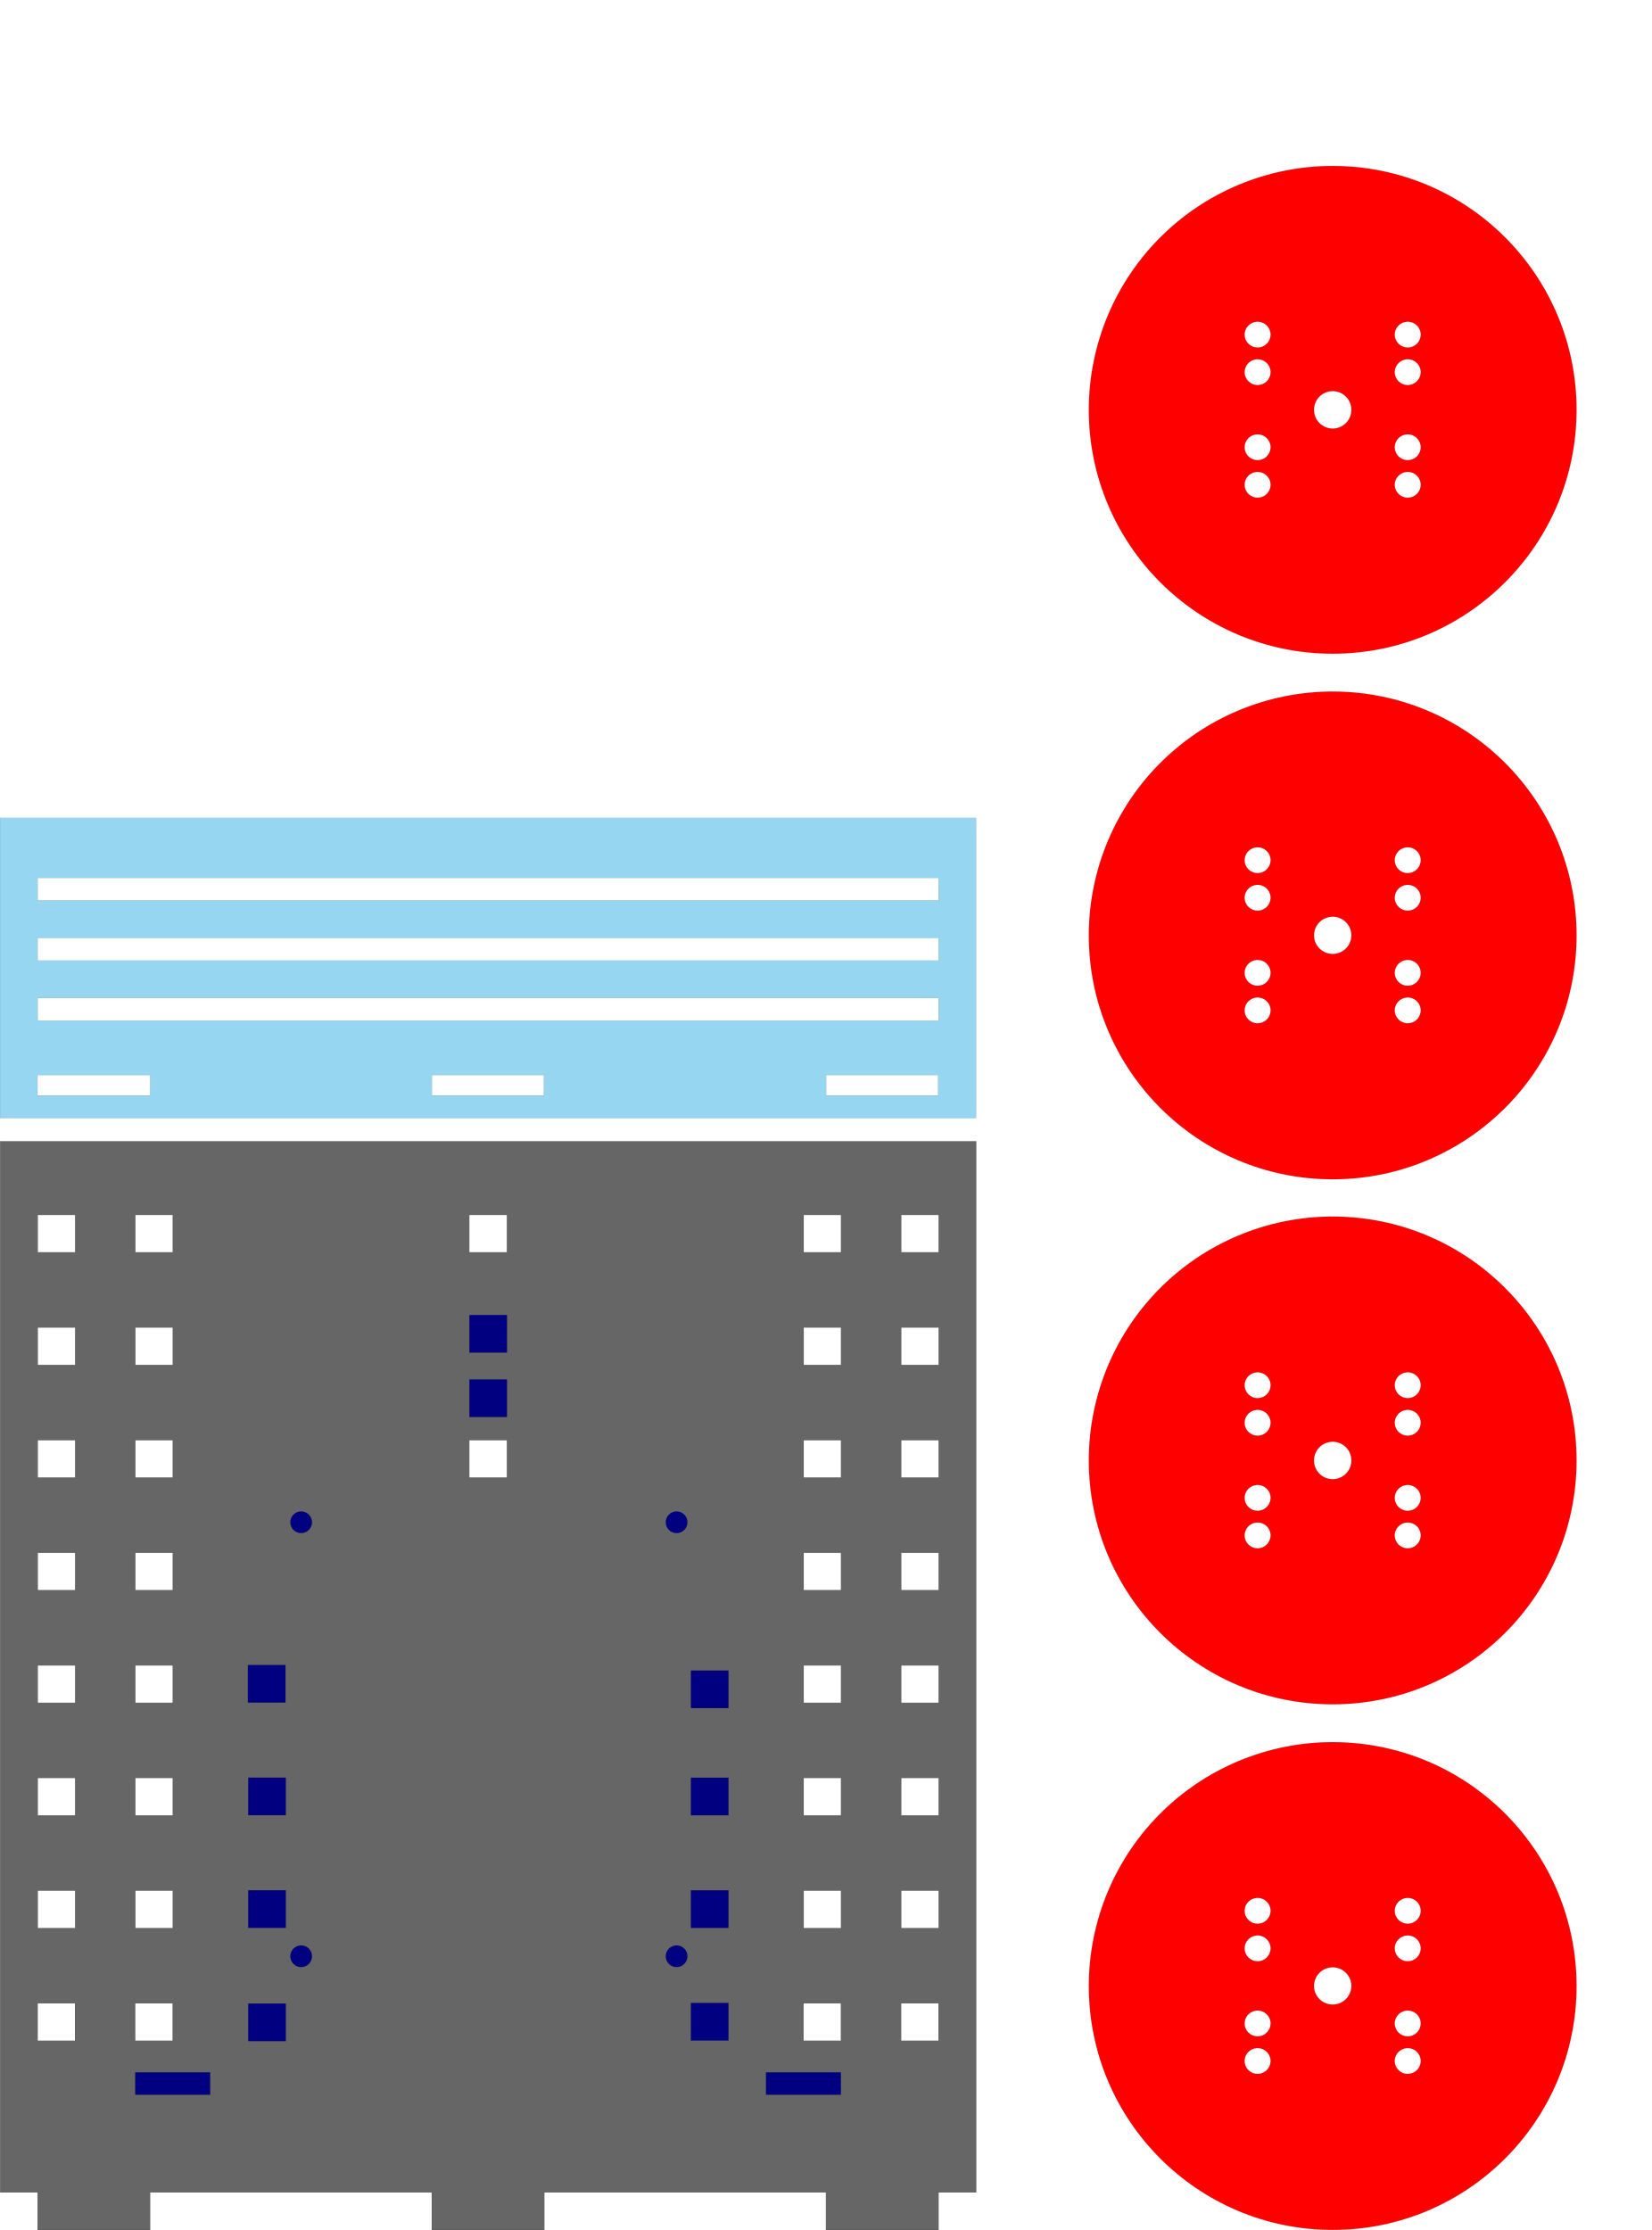
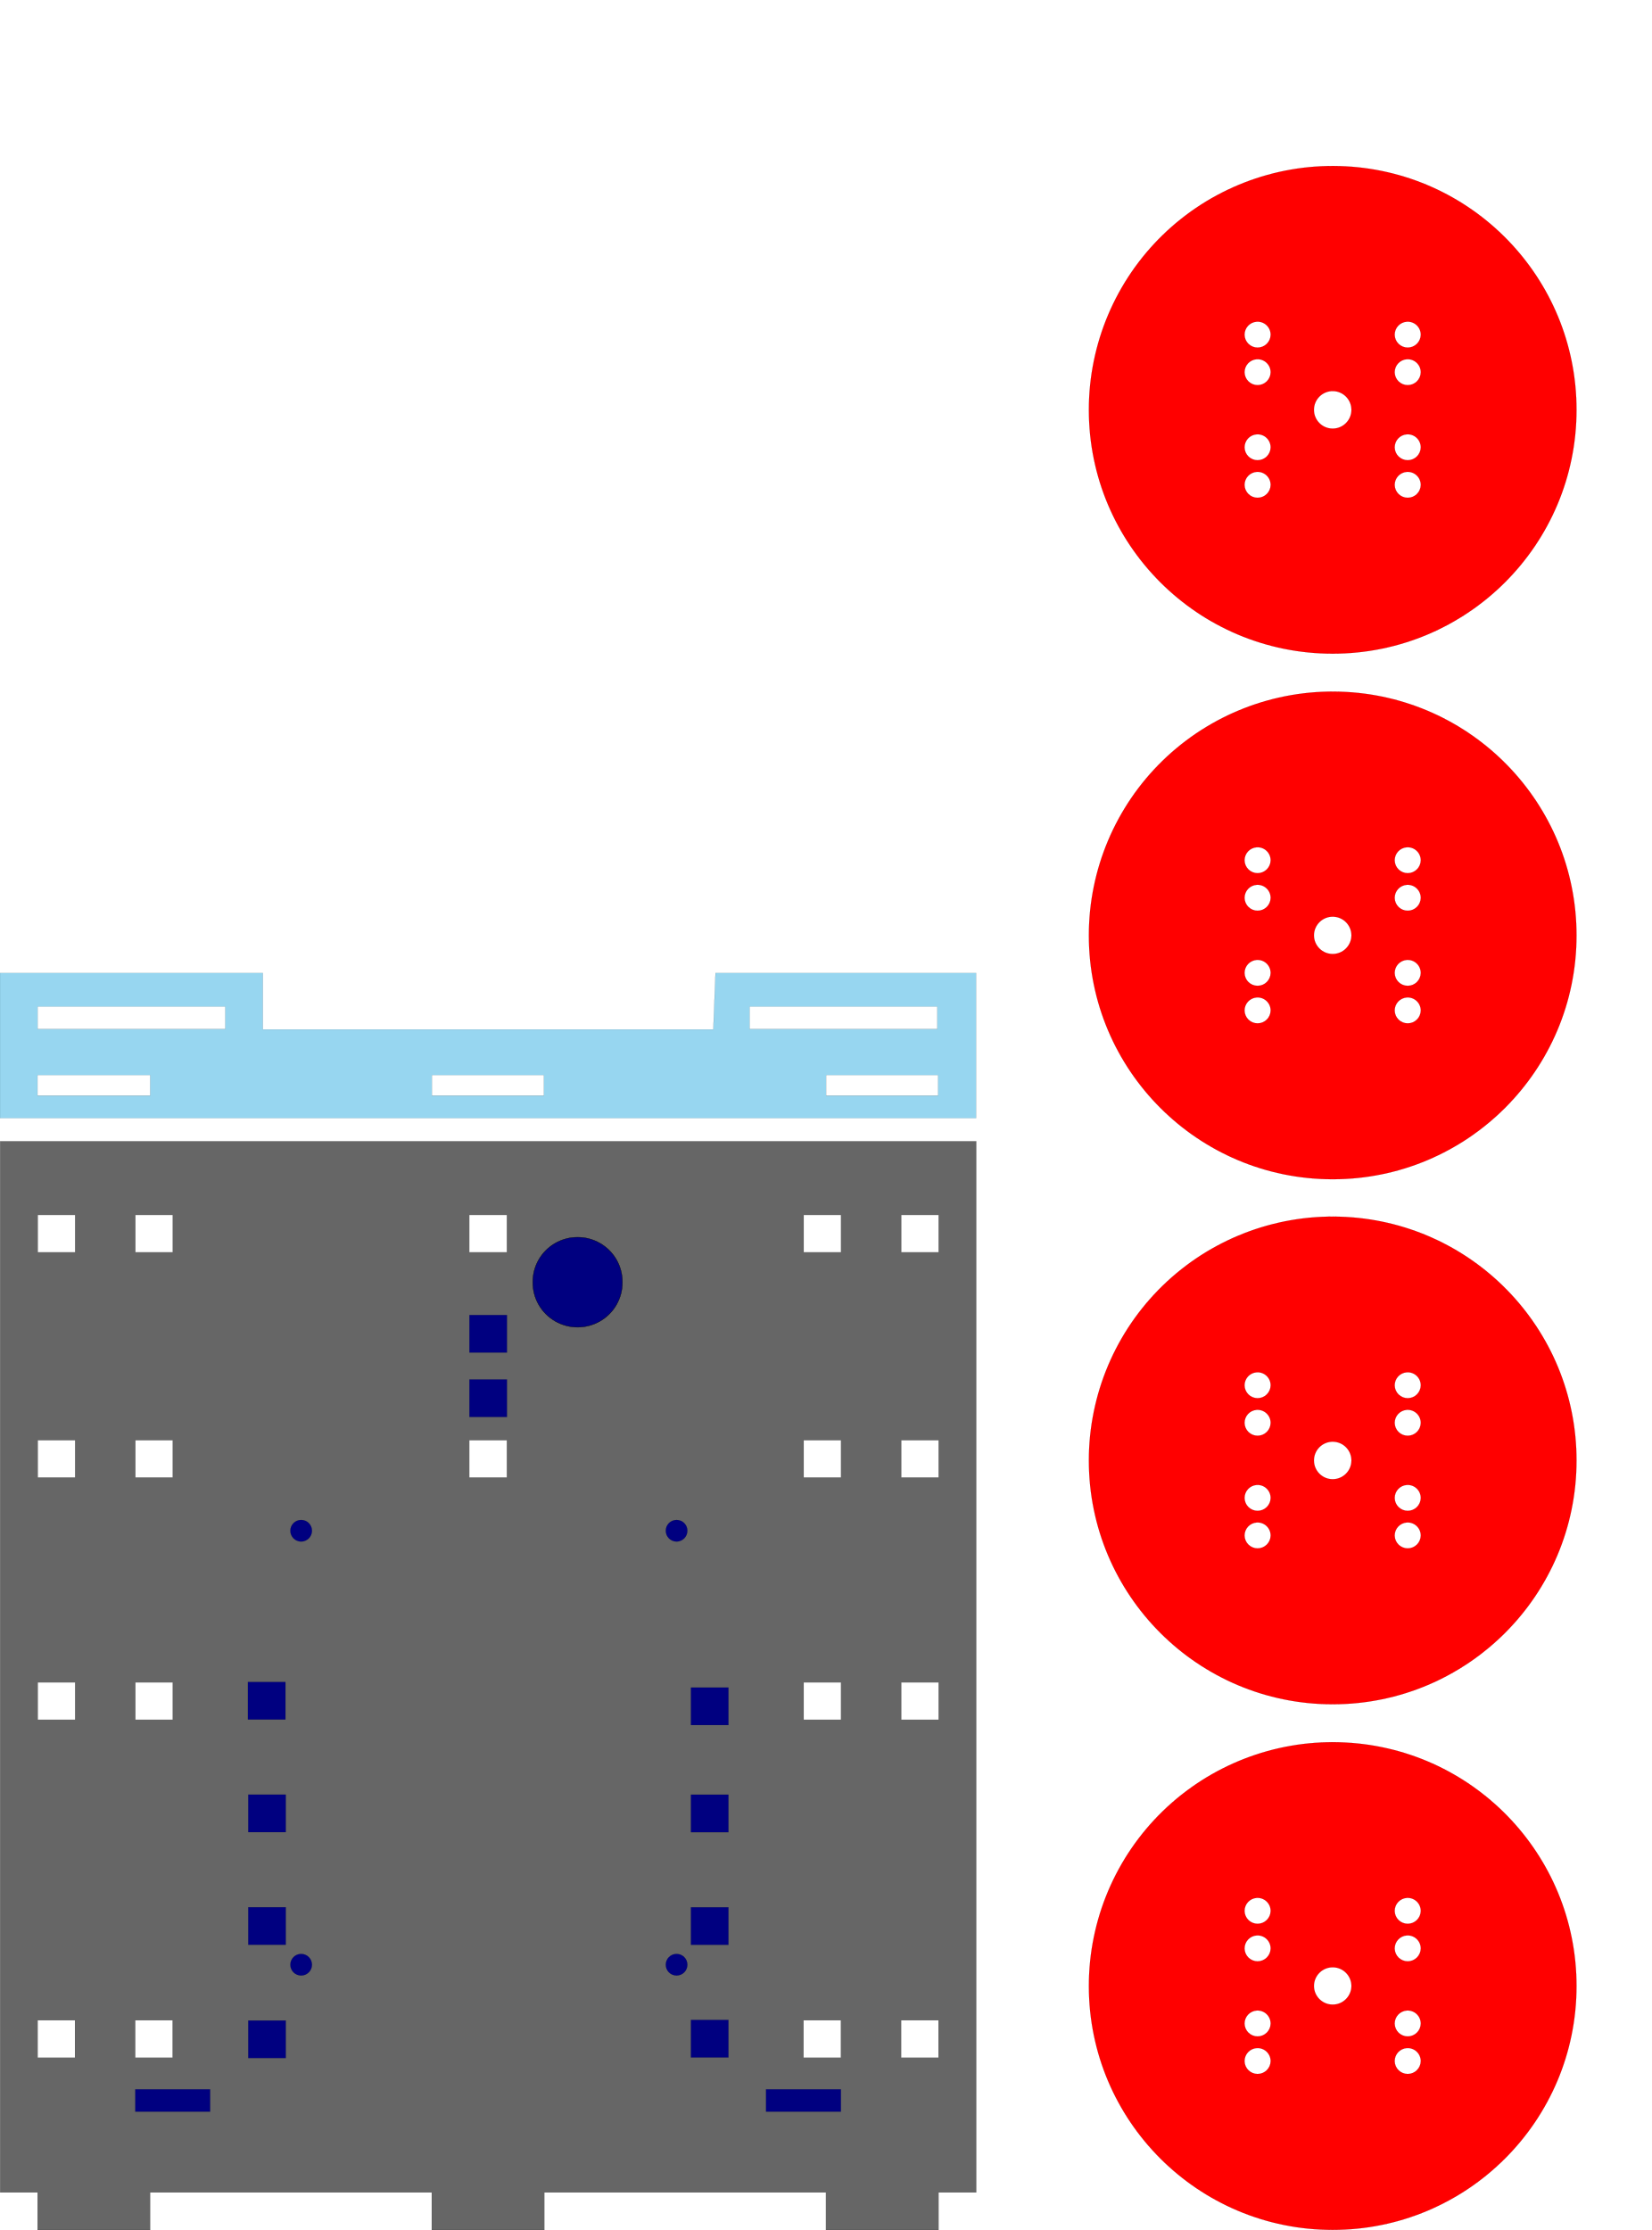
<svg xmlns="http://www.w3.org/2000/svg" version="1.1" id="svg2" height="1052.362" width="779.528">
  <defs id="defs4" />
  <g style="display:inline" transform="translate(53.14961,-51.39945)" id="layer1">
    <g id="g3268">
-       <path transform="translate(-53.14961,51.39945)" id="rect2992-7-6" d="m 0.062,538.583 0,496.063 17.654,0 0,17.717 53.15,0 0,-17.717 132.874,0 0,17.717 53.15,0 0,-17.717 132.874,0 0,17.717 53.15,0 0,-17.717 17.798,0 0,-496.063 z m 17.781,34.761 17.594,0 0,17.594 -17.594,0 z m 46.062,0 17.594,0 0,17.595 -17.594,-0.001 z m 315.367,-10e-4 17.594,10e-4 0,17.594 -17.594,10e-4 z m 46.062,0 17.594,0 0,17.596 -17.594,0 z m -203.873,0 17.719,0 0,17.596 -17.719,0 z M 17.844,626.5 l 17.594,0 0,17.594 -17.594,0 z m 46.062,0 17.594,-8.1e-4 0,17.596 -17.594,-10e-4 z m 315.367,0 17.594,0 0,17.594 -17.594,0 z m 46.062,-8.1e-4 17.594,0 0,17.596 -17.594,0 z m -203.873,53.157 17.719,0 0,17.593 -17.719,0 z m -203.619,3.7e-4 17.594,0 0,17.594 -17.594,0 z m 46.062,0 17.594,-3.7e-4 0,17.593 -17.594,-4e-4 z m 315.367,-3.7e-4 17.594,0 0,17.594 -17.594,0 z m 46.062,0 17.594,0 0,17.593 -17.594,0 z m -407.492,53.157 17.594,0 0,17.594 -17.594,0 z m 46.062,0 17.594,0 0,17.593 -17.594,0.001 z m 315.367,8e-5 17.594,-8e-5 0,17.593 -17.594,0 z m 46.062,0 17.594,0 0,17.593 -17.594,0 z m -407.492,53.156 17.594,0 0,17.594 -17.594,0 z m 46.062,0 17.594,5.2e-4 0,17.593 -17.594,0 z m 315.367,5.2e-4 17.594,0 0,17.593 -17.594,0 z m 46.062,0 17.594,0 0,17.593 -17.594,0 z m -407.492,53.124 17.594,0 0,17.594 -17.594,0 z m 46.062,0 17.594,0 0,17.594 -17.594,0 z m 315.367,0 17.594,3.2e-4 0,17.593 -17.594,0 z m 46.062,3.2e-4 17.594,0 0,17.593 -17.594,0 z M 17.844,892.25 l 17.594,0 0,17.594 -17.594,0 z m 46.062,0 17.594,0 0,17.594 -17.594,0 z m 315.367,0 17.594,0 0,17.594 -17.594,0 z m 46.062,0 17.594,0 0,17.594 -17.594,0 z m -407.554,53.156 17.594,0 0,17.594 -17.594,0 z m 46.062,0 17.594,0 0,17.594 -17.594,0 z m 315.367,0 17.594,0 0,17.594 -17.594,0 z m 46.062,0 17.594,0 0,17.594 -17.594,0 z" style="fill:#666666;fill-opacity:1;stroke:#000000;stroke-width:0.035;stroke-miterlimit:4;stroke-opacity:1;stroke-dasharray:none" />
-       <rect y="1029.378" x="10.677" height="10.541" width="35.338" id="rect3108" style="fill:#000080;fill-opacity:1;stroke:#000000;stroke-width:0.035;stroke-linejoin:miter;stroke-miterlimit:4;stroke-opacity:1;stroke-dasharray:none" />
-       <rect y="1029.378" x="308.33" height="10.541" width="35.338" id="rect3108-2" style="fill:#000080;fill-opacity:1;stroke:#000000;stroke-width:0.035;stroke-linejoin:miter;stroke-miterlimit:4;stroke-opacity:1;stroke-dasharray:none;display:inline" />
-       <rect y="996.62" x="272.897" height="17.717" width="17.717" id="rect3146" style="fill:#000080;fill-opacity:1;stroke:#000000;stroke-width:0.035;stroke-linejoin:miter;stroke-miterlimit:4;stroke-opacity:1;stroke-dasharray:none" />
-       <rect y="943.471" x="272.897" height="17.717" width="17.717" id="rect3146-3" style="fill:#000080;fill-opacity:1;stroke:#000000;stroke-width:0.035;stroke-linejoin:miter;stroke-miterlimit:4;stroke-opacity:1;stroke-dasharray:none;display:inline" />
-       <rect y="890.321" x="272.897" height="17.717" width="17.717" id="rect3146-5" style="fill:#000080;fill-opacity:1;stroke:#000000;stroke-width:0.035;stroke-linejoin:miter;stroke-miterlimit:4;stroke-opacity:1;stroke-dasharray:none;display:inline" />
-       <rect y="839.764" x="272.897" height="17.717" width="17.717" id="rect3146-7" style="fill:#000080;fill-opacity:1;stroke:#000000;stroke-width:0.035;stroke-linejoin:miter;stroke-miterlimit:4;stroke-opacity:1;stroke-dasharray:none;display:inline" />
-       <rect y="996.905" x="64.003" height="17.717" width="17.717" id="rect3146-1" style="fill:#000080;fill-opacity:1;stroke:#000000;stroke-width:0.035;stroke-linejoin:miter;stroke-miterlimit:4;stroke-opacity:1;stroke-dasharray:none;display:inline" />
-       <rect y="943.448" x="64.003" height="17.717" width="17.717" id="rect3146-3-3" style="fill:#000080;fill-opacity:1;stroke:#000000;stroke-width:0.035;stroke-linejoin:miter;stroke-miterlimit:4;stroke-opacity:1;stroke-dasharray:none;display:inline" />
-       <rect y="890.298" x="64.003" height="17.717" width="17.717" id="rect3146-5-4" style="fill:#000080;fill-opacity:1;stroke:#000000;stroke-width:0.035;stroke-linejoin:miter;stroke-miterlimit:4;stroke-opacity:1;stroke-dasharray:none;display:inline" />
-       <rect y="837.143" x="63.842" height="17.717" width="17.717" id="rect3146-7-9" style="fill:#000080;fill-opacity:1;stroke:#000000;stroke-width:0.035;stroke-linejoin:miter;stroke-miterlimit:4;stroke-opacity:1;stroke-dasharray:none;display:inline" />
+       <path transform="translate(-53.14961,51.39945)" id="rect2992-7-6" d="m 0.062,538.583 0,496.063 17.654,0 0,17.717 53.15,0 0,-17.717 132.874,0 0,17.717 53.15,0 0,-17.717 132.874,0 0,17.717 53.15,0 0,-17.717 17.798,0 0,-496.063 z m 17.781,34.761 17.594,0 0,17.594 -17.594,0 z m 46.062,0 17.594,0 0,17.595 -17.594,-0.001 z m 315.367,-10e-4 17.594,10e-4 0,17.594 -17.594,10e-4 z m 46.062,0 17.594,0 0,17.596 -17.594,0 z m -203.873,0 17.719,0 0,17.596 -17.719,0 z m 0,106.313 17.719,0 0,17.593 -17.719,0 z m -203.619,3.7e-4 17.594,0 0,17.594 -17.594,0 z m 46.062,0 17.594,-3.7e-4 0,17.593 -17.594,-4e-4 z m 315.367,-3.7e-4 17.594,0 0,17.594 -17.594,0 z m 46.062,0 17.594,0 0,17.593 -17.594,0 z m -407.492,114.313 17.594,0 0,17.594 -17.594,0 z m 46.062,0 17.594,5.2e-4 0,17.593 -17.594,0 z m 315.367,5.2e-4 17.594,0 0,17.593 -17.594,0 z m 46.062,0 17.594,0 0,17.593 -17.594,0 z m -407.554,159.437 17.594,0 0,17.594 -17.594,0 z m 46.062,0 17.594,0 0,17.594 -17.594,0 z m 315.367,0 17.594,0 0,17.594 -17.594,0 z m 46.062,0 17.594,0 0,17.594 -17.594,0 z" style="fill:#666666;fill-opacity:1;stroke:#000000;stroke-width:0.035;stroke-miterlimit:4;stroke-opacity:1;stroke-dasharray:none" />
+       <rect y="1037.378" x="10.677" height="10.541" width="35.338" id="rect3108" style="fill:#000080;fill-opacity:1;stroke:#000000;stroke-width:0.035;stroke-linejoin:miter;stroke-miterlimit:4;stroke-opacity:1;stroke-dasharray:none" />
+       <rect y="1037.378" x="308.33" height="10.541" width="35.338" id="rect3108-2" style="fill:#000080;fill-opacity:1;stroke:#000000;stroke-width:0.035;stroke-linejoin:miter;stroke-miterlimit:4;stroke-opacity:1;stroke-dasharray:none;display:inline" />
+       <rect y="1004.62" x="272.897" height="17.717" width="17.717" id="rect3146" style="fill:#000080;fill-opacity:1;stroke:#000000;stroke-width:0.035;stroke-linejoin:miter;stroke-miterlimit:4;stroke-opacity:1;stroke-dasharray:none" />
+       <rect y="951.471" x="272.897" height="17.717" width="17.717" id="rect3146-3" style="fill:#000080;fill-opacity:1;stroke:#000000;stroke-width:0.035;stroke-linejoin:miter;stroke-miterlimit:4;stroke-opacity:1;stroke-dasharray:none;display:inline" />
+       <rect y="898.321" x="272.897" height="17.717" width="17.717" id="rect3146-5" style="fill:#000080;fill-opacity:1;stroke:#000000;stroke-width:0.035;stroke-linejoin:miter;stroke-miterlimit:4;stroke-opacity:1;stroke-dasharray:none;display:inline" />
+       <rect y="847.764" x="272.897" height="17.717" width="17.717" id="rect3146-7" style="fill:#000080;fill-opacity:1;stroke:#000000;stroke-width:0.035;stroke-linejoin:miter;stroke-miterlimit:4;stroke-opacity:1;stroke-dasharray:none;display:inline" />
+       <rect y="1004.905" x="64.003" height="17.717" width="17.717" id="rect3146-1" style="fill:#000080;fill-opacity:1;stroke:#000000;stroke-width:0.035;stroke-linejoin:miter;stroke-miterlimit:4;stroke-opacity:1;stroke-dasharray:none;display:inline" />
+       <rect y="951.448" x="64.003" height="17.717" width="17.717" id="rect3146-3-3" style="fill:#000080;fill-opacity:1;stroke:#000000;stroke-width:0.035;stroke-linejoin:miter;stroke-miterlimit:4;stroke-opacity:1;stroke-dasharray:none;display:inline" />
+       <rect y="898.298" x="64.003" height="17.717" width="17.717" id="rect3146-5-4" style="fill:#000080;fill-opacity:1;stroke:#000000;stroke-width:0.035;stroke-linejoin:miter;stroke-miterlimit:4;stroke-opacity:1;stroke-dasharray:none;display:inline" />
+       <rect y="845.143" x="63.842" height="17.717" width="17.717" id="rect3146-7-9" style="fill:#000080;fill-opacity:1;stroke:#000000;stroke-width:0.035;stroke-linejoin:miter;stroke-miterlimit:4;stroke-opacity:1;stroke-dasharray:none;display:inline" />
      <rect y="702.377" x="168.377" height="17.717" width="17.717" id="rect3146-7-9-2" style="fill:#000080;fill-opacity:1;stroke:#000000;stroke-width:0.035;stroke-linejoin:miter;stroke-miterlimit:4;stroke-opacity:1;stroke-dasharray:none;display:inline" />
      <rect y="671.977" x="168.377" height="17.717" width="17.717" id="rect3146-7-9-27" style="fill:#000080;fill-opacity:1;stroke:#000000;stroke-width:0.035;stroke-linejoin:miter;stroke-miterlimit:4;stroke-opacity:1;stroke-dasharray:none;display:inline" />
-       <path transform="matrix(0.2882713,0,0,0.2882713,296.7772,552.7246)" d="m -88.583,752.931 c 0,9.785 -7.932,17.717 -17.717,17.717 -9.785,0 -17.717,-7.932 -17.717,-17.717 0,-9.785 7.932,-17.717 17.717,-17.717 9.785,0 17.717,7.932 17.717,17.717 z" id="path3234" style="fill:#000080;fill-opacity:1;stroke:#000000;stroke-width:0.123;stroke-linejoin:miter;stroke-miterlimit:4;stroke-opacity:1;stroke-dasharray:none" />
-       <path transform="matrix(0.2882713,0,0,0.2882713,119.6119,552.7246)" d="m -88.583,752.931 c 0,9.785 -7.932,17.717 -17.717,17.717 -9.785,0 -17.717,-7.932 -17.717,-17.717 0,-9.785 7.932,-17.717 17.717,-17.717 9.785,0 17.717,7.932 17.717,17.717 z" id="path3234-7" style="fill:#000080;fill-opacity:1;stroke:#000000;stroke-width:0.123;stroke-linejoin:miter;stroke-miterlimit:4;stroke-opacity:1;stroke-dasharray:none;display:inline" />
-       <path transform="matrix(0.2882713,0,0,0.2882713,119.6119,757.5278)" d="m -88.583,752.931 c 0,9.785 -7.932,17.717 -17.717,17.717 -9.785,0 -17.717,-7.932 -17.717,-17.717 0,-9.785 7.932,-17.717 17.717,-17.717 9.785,0 17.717,7.932 17.717,17.717 z" id="path3234-2" style="fill:#000080;fill-opacity:1;stroke:#000000;stroke-width:0.123;stroke-linejoin:miter;stroke-miterlimit:4;stroke-opacity:1;stroke-dasharray:none;display:inline" />
-       <path transform="matrix(0.2882713,0,0,0.2882713,296.7772,757.5278)" d="m -88.583,752.931 c 0,9.785 -7.932,17.717 -17.717,17.717 -9.785,0 -17.717,-7.932 -17.717,-17.717 0,-9.785 7.932,-17.717 17.717,-17.717 9.785,0 17.717,7.932 17.717,17.717 z" id="path3234-0" style="fill:#000080;fill-opacity:1;stroke:#000000;stroke-width:0.123;stroke-linejoin:miter;stroke-miterlimit:4;stroke-opacity:1;stroke-dasharray:none;display:inline" />
+       <g id="g3018" transform="translate(0,4)">
+         <path style="fill:#000080;fill-opacity:1;stroke:#000000;stroke-width:0.123;stroke-linejoin:miter;stroke-miterlimit:4;stroke-opacity:1;stroke-dasharray:none" id="path3234" d="m -88.583,752.931 c 0,9.785 -7.932,17.717 -17.717,17.717 -9.785,0 -17.717,-7.932 -17.717,-17.717 0,-9.785 7.932,-17.717 17.717,-17.717 9.785,0 17.717,7.932 17.717,17.717 z" transform="matrix(0.2882713,0,0,0.2882713,296.7772,552.7246)" />
+         <path style="fill:#000080;fill-opacity:1;stroke:#000000;stroke-width:0.123;stroke-linejoin:miter;stroke-miterlimit:4;stroke-opacity:1;stroke-dasharray:none;display:inline" id="path3234-7" d="m -88.583,752.931 c 0,9.785 -7.932,17.717 -17.717,17.717 -9.785,0 -17.717,-7.932 -17.717,-17.717 0,-9.785 7.932,-17.717 17.717,-17.717 9.785,0 17.717,7.932 17.717,17.717 z" transform="matrix(0.2882713,0,0,0.2882713,119.6119,552.7246)" />
+         <path style="fill:#000080;fill-opacity:1;stroke:#000000;stroke-width:0.123;stroke-linejoin:miter;stroke-miterlimit:4;stroke-opacity:1;stroke-dasharray:none;display:inline" id="path3234-2" d="m -88.583,752.931 c 0,9.785 -7.932,17.717 -17.717,17.717 -9.785,0 -17.717,-7.932 -17.717,-17.717 0,-9.785 7.932,-17.717 17.717,-17.717 9.785,0 17.717,7.932 17.717,17.717 z" transform="matrix(0.2882713,0,0,0.2882713,119.6119,757.5278)" />
+         <path style="fill:#000080;fill-opacity:1;stroke:#000000;stroke-width:0.123;stroke-linejoin:miter;stroke-miterlimit:4;stroke-opacity:1;stroke-dasharray:none;display:inline" id="path3234-0" d="m -88.583,752.931 c 0,9.785 -7.932,17.717 -17.717,17.717 -9.785,0 -17.717,-7.932 -17.717,-17.717 0,-9.785 7.932,-17.717 17.717,-17.717 9.785,0 17.717,7.932 17.717,17.717 z" transform="matrix(0.2882713,0,0,0.2882713,296.7772,757.5278)" />
+       </g>
    </g>
+     <path style="fill:#000080;fill-opacity:1;stroke:#000000;stroke-width:0.123;stroke-linejoin:miter;stroke-miterlimit:4;stroke-opacity:1;stroke-dasharray:none;display:inline" id="path3234-2-7" d="m -88.583,752.931 a 17.717,17.717 0 1 1 -35.433,0 17.717,17.717 0 1 1 35.433,0 z" transform="matrix(1.193841,0,0,1.189677,346.3263,-239.2552)" />
  </g>
  <g style="display:inline" id="layer2">
-     <path style="fill:#97d6f0;fill-opacity:1;stroke:#000000;stroke-width:0.035;stroke-miterlimit:4;stroke-dasharray:none;display:inline" d="m 0,385.984 0,141.67 460.616,0 0,-141.67 z m 17.748,28.346 425.165,0.001 0,10.63 -425.165,-10e-4 z m -0.031,28.347 425.212,0 0,10.63 -425.212,0 z m 0.031,28.346 425.165,0 0,10.63 -425.165,0 z m -0.062,36.319 53.181,0 0,9.687 -53.181,0 z m 186.123,0 52.844,0 0,9.687 -52.844,0 z m 186.027,0 52.844,0 0,9.687 -52.844,0 z" id="rect4618" />
+     <path style="fill:#97d6f0;fill-opacity:1;stroke:#000000;stroke-width:0.035;stroke-miterlimit:4;stroke-dasharray:none;display:inline" d="m 0,459.156 0,68.5 460.625,0 0,-68.5 -122.969,0 -1.031,26.631 -212.594,0 0,-26.631 z m 17.75,15.875 88.562,0 0,10.625 -88.562,0 z m 336,0 88.561,0 0,10.625 -88.561,0 z m -336.062,32.312 53.188,0 0,9.688 -53.188,0 z m 186.125,0 52.844,0 0,9.688 -52.844,0 z m 186.031,0 52.844,0 0,9.688 -52.844,0 z" id="rect4618" />
  </g>
  <g id="layer4" style="display:inline">
    <path id="path7019" d="m 632.248,822.206 a 115.062,115.062 0 0 0 -118.406,115.031 115.062,115.062 0 0 0 230.125,0 115.062,115.062 0 0 0 -111.719,-115.031 z m -39.219,73.438 a 6.157,6.157 0 0 1 6.594,6.156 6.157,6.157 0 0 1 -12.312,0 6.157,6.157 0 0 1 5.719,-6.156 z m 70.844,0 a 6.157,6.157 0 0 1 6.594,6.156 6.157,6.157 0 0 1 -12.312,0 6.157,6.157 0 0 1 5.719,-6.156 z m -70.844,17.719 a 6.157,6.157 0 0 1 6.594,6.156 6.157,6.157 0 0 1 -12.312,0 6.157,6.157 0 0 1 5.719,-6.156 z m 70.844,0 a 6.157,6.157 0 0 1 6.594,6.156 6.157,6.157 0 0 1 -12.312,0 6.157,6.157 0 0 1 5.719,-6.156 z m -34.719,15.031 a 8.842,8.842 0 0 1 8.594,8.844 8.844,8.844 0 0 1 -17.687,0 8.842,8.842 0 0 1 9.094,-8.844 z m -36.125,20.406 a 6.157,6.157 0 0 1 6.594,6.156 6.157,6.157 0 0 1 -12.312,0 6.157,6.157 0 0 1 5.719,-6.156 z m 70.844,0 a 6.157,6.157 0 0 1 6.594,6.156 6.157,6.157 0 0 1 -12.312,0 6.157,6.157 0 0 1 5.719,-6.156 z m -70.844,17.719 a 6.157,6.157 0 0 1 6.594,6.156 6.157,6.157 0 0 1 -12.312,0 6.157,6.157 0 0 1 5.719,-6.156 z m 70.844,0 a 6.157,6.157 0 0 1 6.594,6.156 6.157,6.157 0 0 1 -12.312,0 6.157,6.157 0 0 1 5.719,-6.156 z" style="fill:#ff0000;fill-opacity:1;stroke:#000000;stroke-width:0.035;stroke-linejoin:round;stroke-miterlimit:4;stroke-opacity:1;stroke-dasharray:none" />
    <path id="path7019-5" d="m 632.248,574.174 a 115.062,115.062 0 0 0 -118.406,115.031 115.062,115.062 0 0 0 230.125,0 115.062,115.062 0 0 0 -111.719,-115.031 z m -39.219,73.438 a 6.157,6.157 0 0 1 6.594,6.156 6.157,6.157 0 0 1 -12.312,0 6.157,6.157 0 0 1 5.719,-6.156 z m 70.844,0 a 6.157,6.157 0 0 1 6.594,6.156 6.157,6.157 0 0 1 -12.312,0 6.157,6.157 0 0 1 5.719,-6.156 z m -70.844,17.719 a 6.157,6.157 0 0 1 6.594,6.156 6.157,6.157 0 0 1 -12.312,0 6.157,6.157 0 0 1 5.719,-6.156 z m 70.844,0 a 6.157,6.157 0 0 1 6.594,6.156 6.157,6.157 0 0 1 -12.312,0 6.157,6.157 0 0 1 5.719,-6.156 z m -34.719,15.031 a 8.842,8.842 0 0 1 8.594,8.844 8.844,8.844 0 0 1 -17.688,0 8.842,8.842 0 0 1 9.094,-8.844 z m -36.125,20.406 a 6.157,6.157 0 0 1 6.594,6.156 6.157,6.157 0 0 1 -12.312,0 6.157,6.157 0 0 1 5.719,-6.156 z m 70.844,0 a 6.157,6.157 0 0 1 6.594,6.156 6.157,6.157 0 0 1 -12.312,0 6.157,6.157 0 0 1 5.719,-6.156 z m -70.844,17.719 a 6.157,6.157 0 0 1 6.594,6.156 6.157,6.157 0 0 1 -12.312,0 6.157,6.157 0 0 1 5.719,-6.156 z m 70.844,0 a 6.157,6.157 0 0 1 6.594,6.156 6.157,6.157 0 0 1 -12.312,0 6.157,6.157 0 0 1 5.719,-6.156 z" style="fill:#ff0000;fill-opacity:1;stroke:#000000;stroke-width:0.035;stroke-linejoin:round;stroke-miterlimit:4;stroke-opacity:1;stroke-dasharray:none;display:inline" />
    <path id="path7019-0" d="m 632.248,326.411 a 115.062,115.062 0 0 0 -118.406,115.031 115.062,115.062 0 0 0 230.125,0 115.062,115.062 0 0 0 -111.719,-115.031 z m -39.219,73.438 a 6.157,6.157 0 0 1 6.594,6.156 6.157,6.157 0 0 1 -12.312,0 6.157,6.157 0 0 1 5.719,-6.156 z m 70.844,0 a 6.157,6.157 0 0 1 6.594,6.156 6.157,6.157 0 0 1 -12.312,0 6.157,6.157 0 0 1 5.719,-6.156 z m -70.844,17.719 a 6.157,6.157 0 0 1 6.594,6.156 6.157,6.157 0 0 1 -12.312,0 6.157,6.157 0 0 1 5.719,-6.156 z m 70.844,0 a 6.157,6.157 0 0 1 6.594,6.156 6.157,6.157 0 0 1 -12.312,0 6.157,6.157 0 0 1 5.719,-6.156 z m -34.719,15.031 a 8.842,8.842 0 0 1 8.594,8.844 8.844,8.844 0 0 1 -17.687,0 8.842,8.842 0 0 1 9.094,-8.844 z m -36.125,20.406 a 6.157,6.157 0 0 1 6.594,6.156 6.157,6.157 0 0 1 -12.312,0 6.157,6.157 0 0 1 5.719,-6.156 z m 70.844,0 a 6.157,6.157 0 0 1 6.594,6.156 6.157,6.157 0 0 1 -12.312,0 6.157,6.157 0 0 1 5.719,-6.156 z m -70.844,17.719 a 6.157,6.157 0 0 1 6.594,6.156 6.157,6.157 0 0 1 -12.312,0 6.157,6.157 0 0 1 5.719,-6.156 z m 70.844,0 a 6.157,6.157 0 0 1 6.594,6.156 6.157,6.157 0 0 1 -12.312,0 6.157,6.157 0 0 1 5.719,-6.156 z" style="fill:#ff0000;fill-opacity:1;stroke:#000000;stroke-width:0.035;stroke-linejoin:round;stroke-miterlimit:4;stroke-opacity:1;stroke-dasharray:none;display:inline" />
    <path id="path7019-5-7" d="m 632.248,78.379 a 115.062,115.062 0 0 0 -118.406,115.031 115.062,115.062 0 0 0 230.125,0 A 115.062,115.062 0 0 0 632.248,78.379 z m -39.219,73.438 a 6.157,6.157 0 0 1 6.594,6.156 6.157,6.157 0 0 1 -12.312,0 6.157,6.157 0 0 1 5.719,-6.156 z m 70.844,0 a 6.157,6.157 0 0 1 6.594,6.156 6.157,6.157 0 0 1 -12.312,0 6.157,6.157 0 0 1 5.719,-6.156 z m -70.844,17.719 a 6.157,6.157 0 0 1 6.594,6.156 6.157,6.157 0 0 1 -12.312,0 6.157,6.157 0 0 1 5.719,-6.156 z m 70.844,0 a 6.157,6.157 0 0 1 6.594,6.156 6.157,6.157 0 0 1 -12.312,0 6.157,6.157 0 0 1 5.719,-6.156 z m -34.719,15.031 a 8.842,8.842 0 0 1 8.594,8.844 8.844,8.844 0 0 1 -17.688,0 8.842,8.842 0 0 1 9.094,-8.844 z m -36.125,20.406 a 6.157,6.157 0 0 1 6.594,6.156 6.157,6.157 0 0 1 -12.312,0 6.157,6.157 0 0 1 5.719,-6.156 z m 70.844,0 a 6.157,6.157 0 0 1 6.594,6.156 6.157,6.157 0 0 1 -12.312,0 6.157,6.157 0 0 1 5.719,-6.156 z m -70.844,17.719 a 6.157,6.157 0 0 1 6.594,6.156 6.157,6.157 0 0 1 -12.312,0 6.157,6.157 0 0 1 5.719,-6.156 z m 70.844,0 a 6.157,6.157 0 0 1 6.594,6.156 6.157,6.157 0 0 1 -12.312,0 6.157,6.157 0 0 1 5.719,-6.156 z" style="fill:#ff0000;fill-opacity:1;stroke:#000000;stroke-width:0.035;stroke-linejoin:round;stroke-miterlimit:4;stroke-opacity:1;stroke-dasharray:none;display:inline" />
  </g>
  <g style="display:none" id="layer3">
    <path id="path3132" d="m 3.898,739.207 232.217,0 0,-8.931 8.931,-8.931 0,-116.109 -8.931,-8.931 0,-40.191 -4.466,-4.466 -227.751,2e-5 z" style="fill:none;stroke:#000000;stroke-width:0.709;stroke-linecap:round;stroke-linejoin:round;stroke-miterlimit:4;stroke-opacity:1;stroke-dasharray:none" />
    <g id="g3867" transform="matrix(0.6162273,0,0,0.6162273,160.4347,730.1259)">
      <path id="path3869" transform="translate(9,0)" d="M 0,-12 -8,9 M 0,-12 8,9 M -5,2 5,2" style="fill:none;stroke:#000000" />
      <path id="path3871" transform="translate(25,0)" d="m -3,-5 0,14 m 0,-8 1,-3 2,-2 2,-1 3,0" style="fill:none;stroke:#000000" />
      <path id="path3873" transform="translate(40,0)" d="M 6,-12 6,9 M 6,-2 4,-4 2,-5 l -3,0 -2,1 -2,2 -1,3 0,2 1,3 2,2 2,1 3,0 2,-1 2,-2" style="fill:none;stroke:#000000" />
      <path id="path3875" transform="translate(59,0)" d="M -5,-5 -5,5 -4,8 -2,9 1,9 3,8 6,5 M 6,-5 6,9" style="fill:none;stroke:#000000" />
      <path id="path3877" transform="translate(73,0)" d="m -1,-12 1,1 1,-1 -1,-1 -1,1 m 1,7 0,14" style="fill:none;stroke:#000000" />
      <path id="path3879" transform="translate(86,0)" d="m -5,-5 0,14 m 0,-10 3,-3 2,-1 3,0 2,1 1,3 0,10" style="fill:none;stroke:#000000" />
      <path id="path3881" transform="translate(105,0)" d="m -1,-5 -2,1 -2,2 -1,3 0,2 1,3 2,2 2,1 L 2,9 4,8 6,6 7,3 7,1 6,-2 4,-4 2,-5 -1,-5" style="fill:none;stroke:#000000" />
    </g>
  </g>
</svg>
